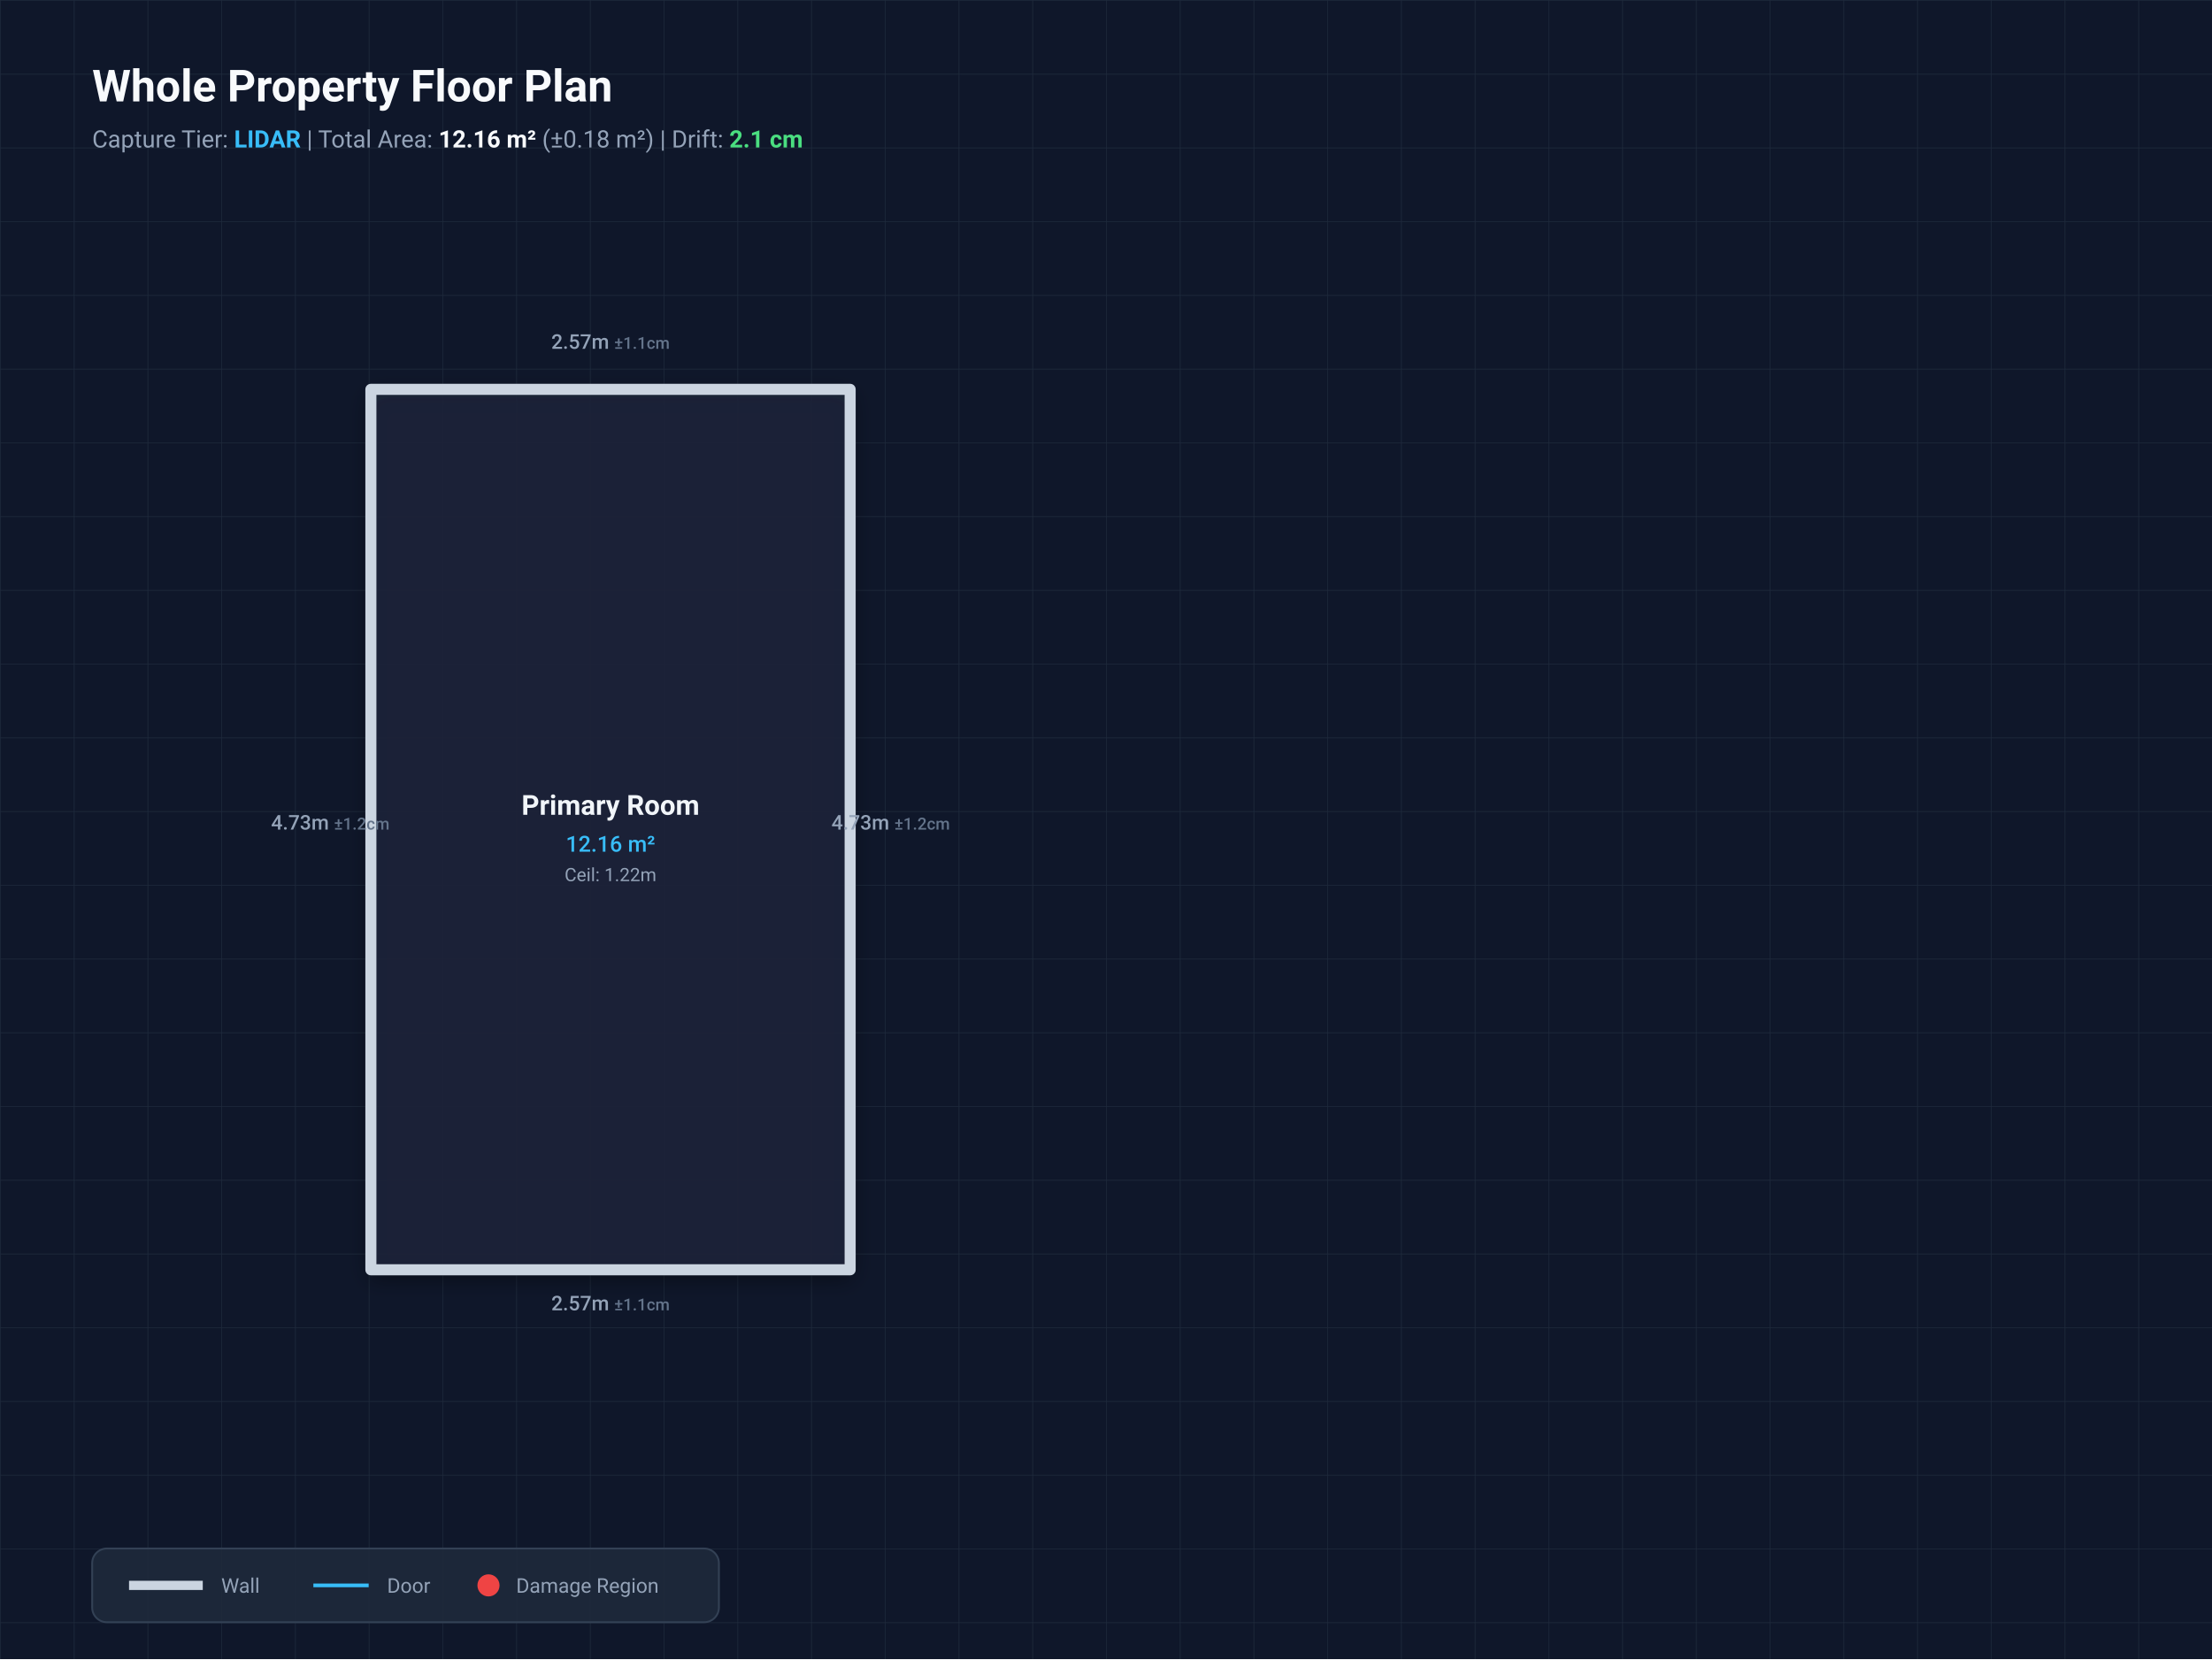
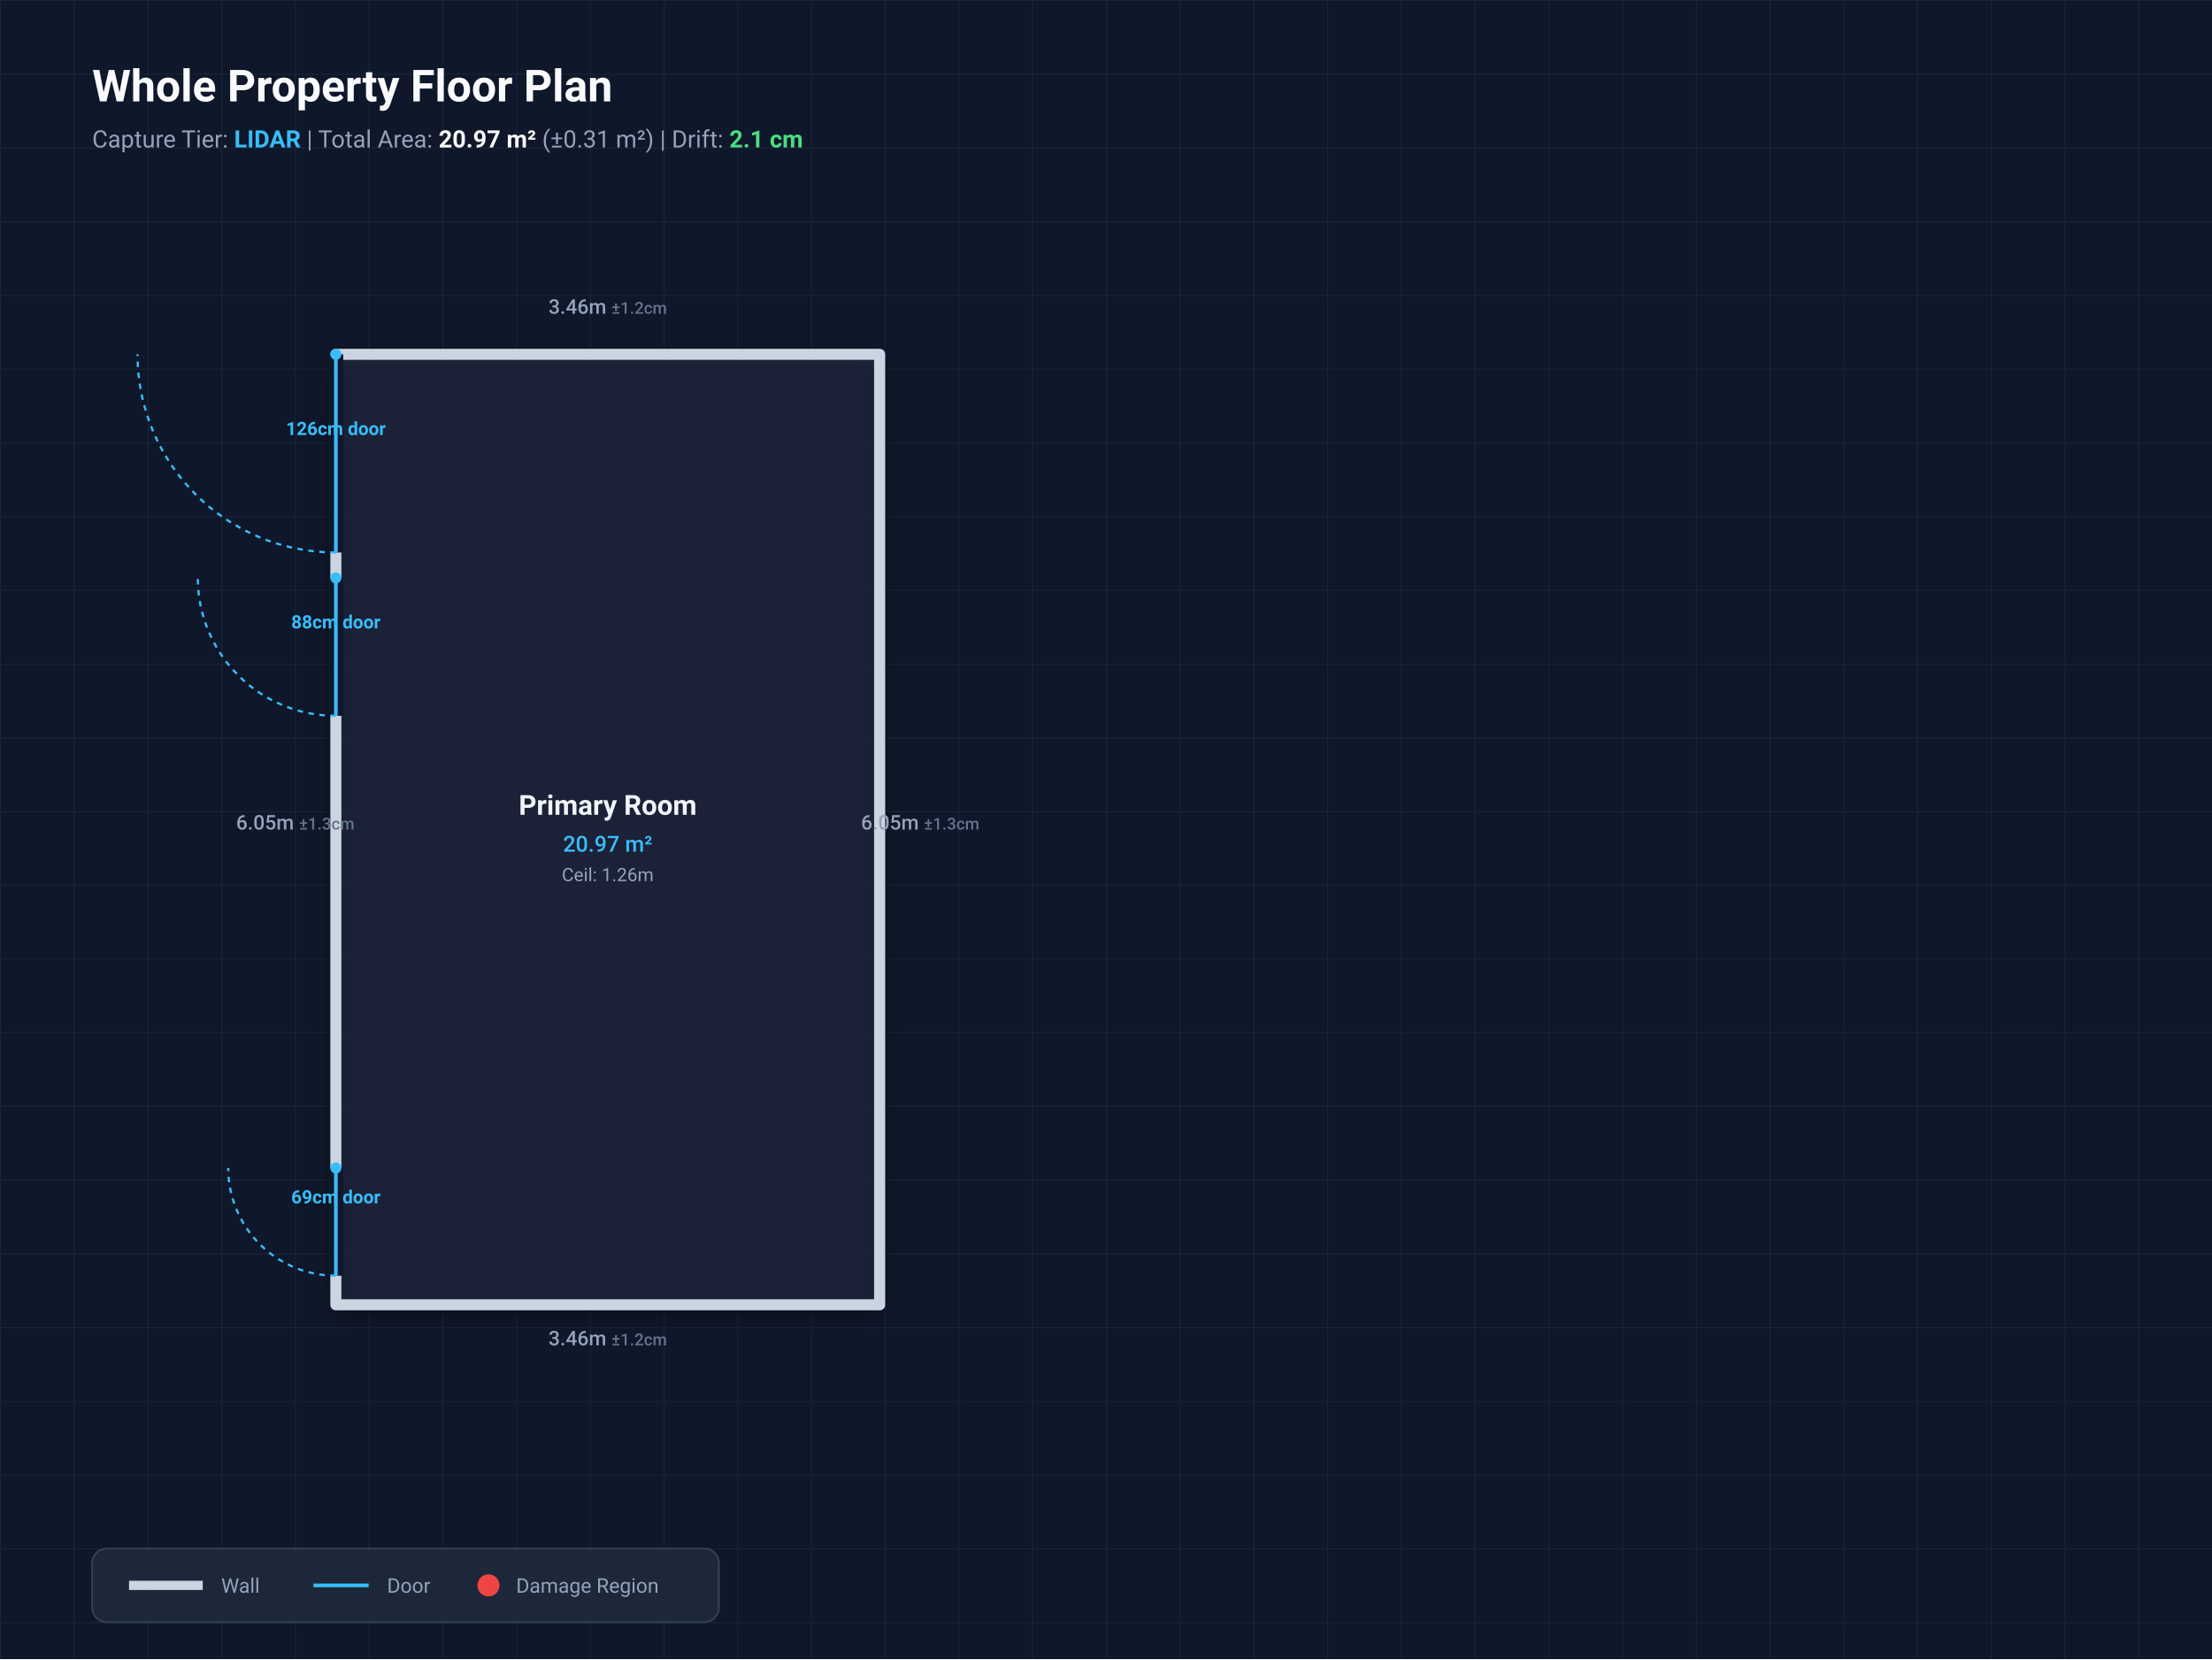
<svg xmlns="http://www.w3.org/2000/svg" viewBox="0 0 1200 900" style="background-color: #0f172a; font-family: -apple-system, BlinkMacSystemFont, 'Segoe UI', Roboto, sans-serif;">
  <defs>
    <pattern id="grid" width="40" height="40" patternUnits="userSpaceOnUse">
      <path d="M 40 0 L 0 0 0 40" fill="none" stroke="#1e293b" stroke-width="0.75" />
    </pattern>
    <filter id="shadow" x="-5%" y="-5%" width="110%" height="110%">
      <feDropShadow dx="0" dy="4" stdDeviation="6" flood-color="#000" flood-opacity="0.5" />
    </filter>
  </defs>
  <rect width="100%" height="100%" fill="#0f172a" />
  <rect width="100%" height="100%" fill="url(#grid)" />
  <g id="header">
    <text x="50" y="55" fill="#f8fafc" font-size="24" font-weight="700">Whole Property Floor Plan</text>
-     <text x="50" y="80" fill="#94a3b8" font-size="13">Capture Tier: <tspan fill="#38bdf8" font-weight="600">LIDAR</tspan> | Total Area: <tspan fill="#f8fafc" font-weight="600">12.16 m²</tspan> (±0.18 m²) | Drift: <tspan fill="#4ade80" font-weight="600">2.1 cm</tspan>
+     <text x="50" y="80" fill="#94a3b8" font-size="13">Capture Tier: <tspan fill="#38bdf8" font-weight="600">LIDAR</tspan> | Total Area: <tspan fill="#f8fafc" font-weight="600">20.97 m²</tspan> (±0.31 m²) | Drift: <tspan fill="#4ade80" font-weight="600">2.1 cm</tspan>
    </text>
  </g>
  <g id="room_room_c00a170fe1">
-     <polygon points="201.2,688.8 461.2,688.8 461.2,211.2 201.2,211.2 201.2,688.8" fill="#1e293b" fill-opacity="0.85" stroke="#334155" stroke-width="1.5" filter="url(#shadow)" />
-     <polygon points="201.2,688.8 461.2,688.8 461.2,211.2 201.2,211.2 201.2,688.8" fill="none" stroke="#cbd5e1" stroke-width="6" stroke-linejoin="round" stroke-linecap="round" />
-     <text x="331.2" y="442.0" fill="#f1f5f9" font-size="15" font-weight="600" text-anchor="middle">Primary Room</text>
-     <text x="331.2" y="462.0" fill="#38bdf8" font-size="12" font-weight="500" text-anchor="middle">12.16 m²</text>
-     <text x="331.2" y="478.0" fill="#94a3b8" font-size="10" text-anchor="middle">Ceil: 1.22m</text>
+     <polygon points="182.2,707.8 477.2,707.8 477.2,192.2 182.2,192.2 182.2,707.8" fill="#1e293b" fill-opacity="0.85" stroke="#334155" stroke-width="1.5" filter="url(#shadow)" />
+     <polygon points="182.2,707.8 477.2,707.8 477.2,192.2 182.2,192.2 182.2,707.8" fill="none" stroke="#cbd5e1" stroke-width="6" stroke-linejoin="round" stroke-linecap="round" />
+     <text x="329.7" y="442.0" fill="#f1f5f9" font-size="15" font-weight="600" text-anchor="middle">Primary Room</text>
+     <text x="329.7" y="462.0" fill="#38bdf8" font-size="12" font-weight="500" text-anchor="middle">20.97 m²</text>
+     <text x="329.7" y="478.0" fill="#94a3b8" font-size="10" text-anchor="middle">Ceil: 1.26m</text>
  </g>
-   <text x="331.2" y="710.8" fill="#94a3b8" font-size="11" font-weight="500" text-anchor="middle">
-                   2.57m <tspan fill="#64748b" font-size="9">±1.1cm</tspan>
+   <text x="329.7" y="729.8" fill="#94a3b8" font-size="11" font-weight="500" text-anchor="middle">
+                   3.46m <tspan fill="#64748b" font-size="9">±1.2cm</tspan>
  </text>
-   <text x="483.2" y="450.0" fill="#94a3b8" font-size="11" font-weight="500" text-anchor="middle">
-                   4.73m <tspan fill="#64748b" font-size="9">±1.2cm</tspan>
+   <text x="499.2" y="450.0" fill="#94a3b8" font-size="11" font-weight="500" text-anchor="middle">
+                   6.05m <tspan fill="#64748b" font-size="9">±1.3cm</tspan>
  </text>
-   <text x="331.2" y="189.2" fill="#94a3b8" font-size="11" font-weight="500" text-anchor="middle">
-                   2.57m <tspan fill="#64748b" font-size="9">±1.1cm</tspan>
+   <text x="329.7" y="170.2" fill="#94a3b8" font-size="11" font-weight="500" text-anchor="middle">
+                   3.46m <tspan fill="#64748b" font-size="9">±1.2cm</tspan>
  </text>
-   <text x="179.2" y="450.0" fill="#94a3b8" font-size="11" font-weight="500" text-anchor="middle">
-                   4.73m <tspan fill="#64748b" font-size="9">±1.2cm</tspan>
+   <text x="160.2" y="450.0" fill="#94a3b8" font-size="11" font-weight="500" text-anchor="middle">
+                   6.05m <tspan fill="#64748b" font-size="9">±1.3cm</tspan>
  </text>
+   <line x1="182.2" y1="192.2" x2="182.2" y2="299.7" stroke="#0f172a" stroke-width="8" stroke-linecap="butt" />
+   <line x1="182.2" y1="192.2" x2="182.2" y2="299.7" stroke="#38bdf8" stroke-width="2" />
+   <circle cx="182.2" cy="192.2" r="3" fill="#38bdf8" />
+   <path d="M 182.2 299.7 A 107.6 107.6 0 0 1 74.6 192.2" fill="none" stroke="#38bdf8" stroke-width="1.2" stroke-dasharray="3,3" />
+   <text x="182.2" y="236.0" fill="#38bdf8" font-size="10" font-weight="600" text-anchor="middle">126cm door</text>
+   <line x1="182.2" y1="313.5" x2="182.2" y2="388.3" stroke="#0f172a" stroke-width="8" stroke-linecap="butt" />
+   <line x1="182.2" y1="313.5" x2="182.2" y2="388.3" stroke="#38bdf8" stroke-width="2" />
+   <circle cx="182.2" cy="313.5" r="3" fill="#38bdf8" />
+   <path d="M 182.2 388.3 A 74.9 74.9 0 0 1 107.3 313.5" fill="none" stroke="#38bdf8" stroke-width="1.2" stroke-dasharray="3,3" />
+   <text x="182.2" y="340.9" fill="#38bdf8" font-size="10" font-weight="600" text-anchor="middle">88cm door</text>
+   <line x1="182.2" y1="633.6" x2="182.2" y2="692.0" stroke="#0f172a" stroke-width="8" stroke-linecap="butt" />
+   <line x1="182.2" y1="633.6" x2="182.2" y2="692.0" stroke="#38bdf8" stroke-width="2" />
+   <circle cx="182.2" cy="633.6" r="3" fill="#38bdf8" />
+   <path d="M 182.2 692.0 A 58.4 58.4 0 0 1 123.8 633.6" fill="none" stroke="#38bdf8" stroke-width="1.2" stroke-dasharray="3,3" />
+   <text x="182.2" y="652.8" fill="#38bdf8" font-size="10" font-weight="600" text-anchor="middle">69cm door</text>
  <g id="legend" transform="translate(50, 840)">
    <rect x="0" y="0" width="340" height="40" rx="8" fill="#1e293b" fill-opacity="0.9" stroke="#334155" />
    <line x1="20" y1="20" x2="60" y2="20" stroke="#cbd5e1" stroke-width="5" />
    <text x="70" y="24" fill="#94a3b8" font-size="11">Wall</text>
    <line x1="120" y1="20" x2="150" y2="20" stroke="#38bdf8" stroke-width="2" />
    <text x="160" y="24" fill="#94a3b8" font-size="11">Door</text>
    <circle cx="215" cy="20" r="6" fill="#ef4444" />
    <text x="230" y="24" fill="#94a3b8" font-size="11">Damage Region</text>
  </g>
</svg>
